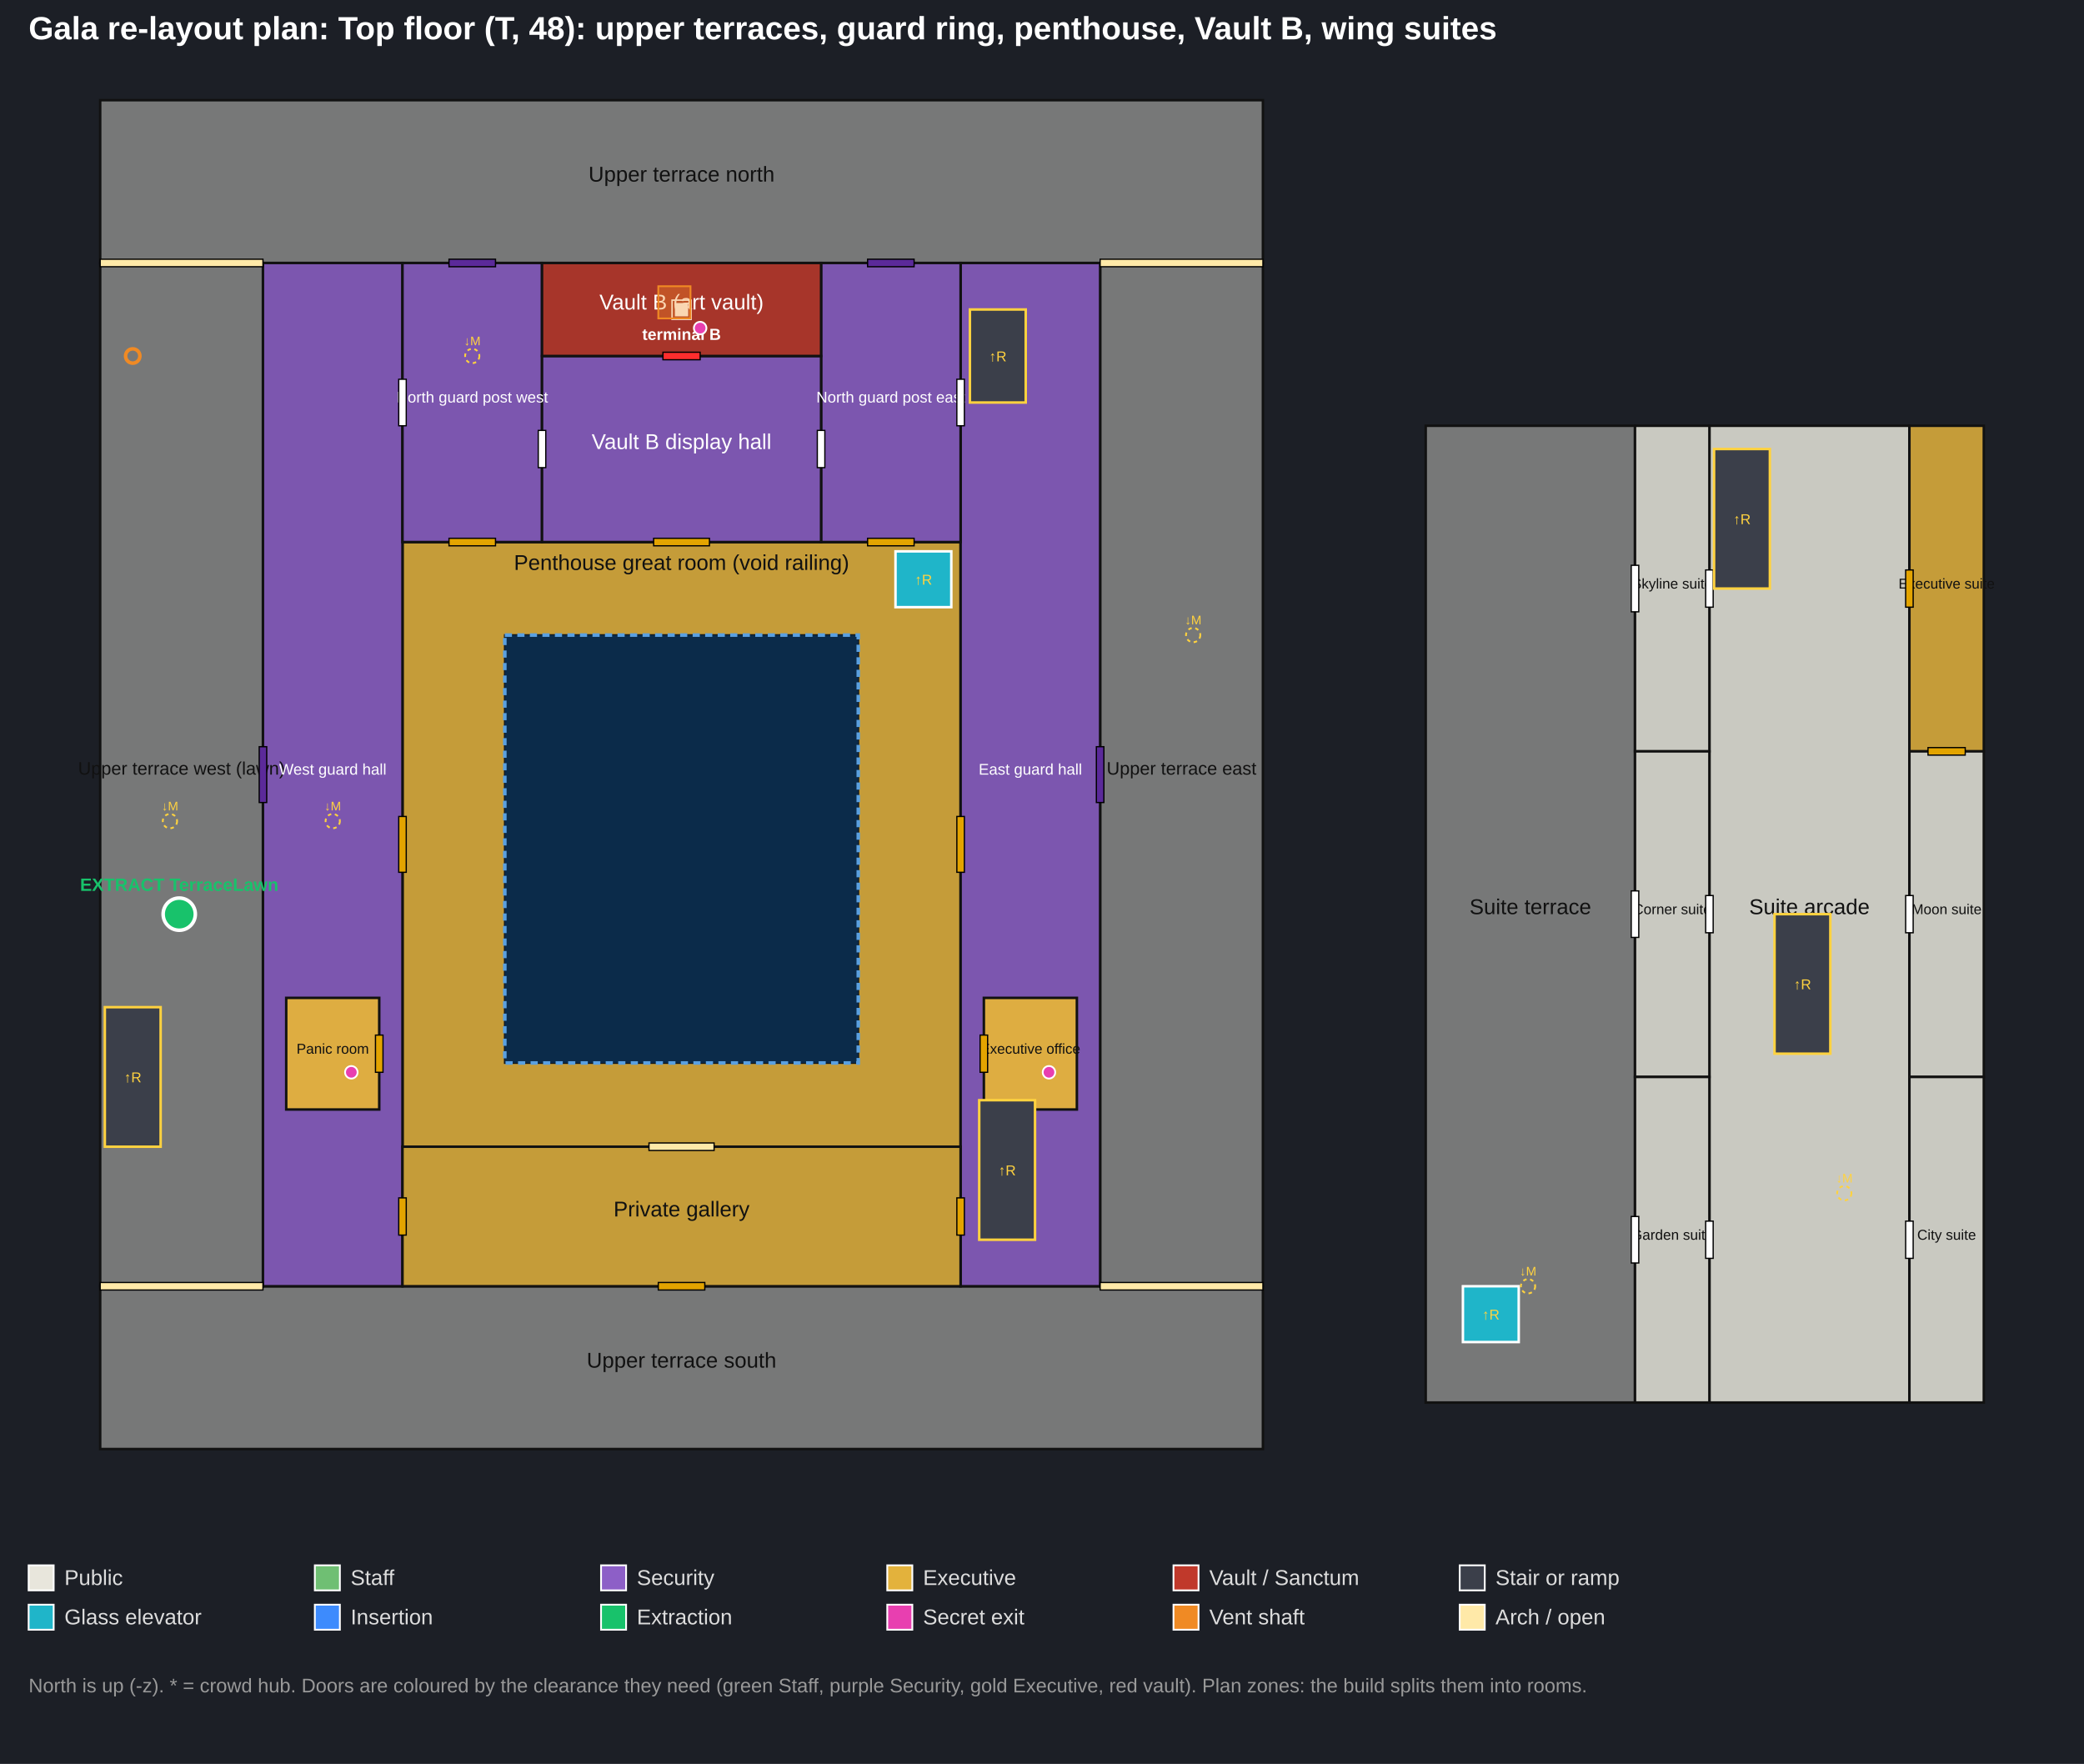
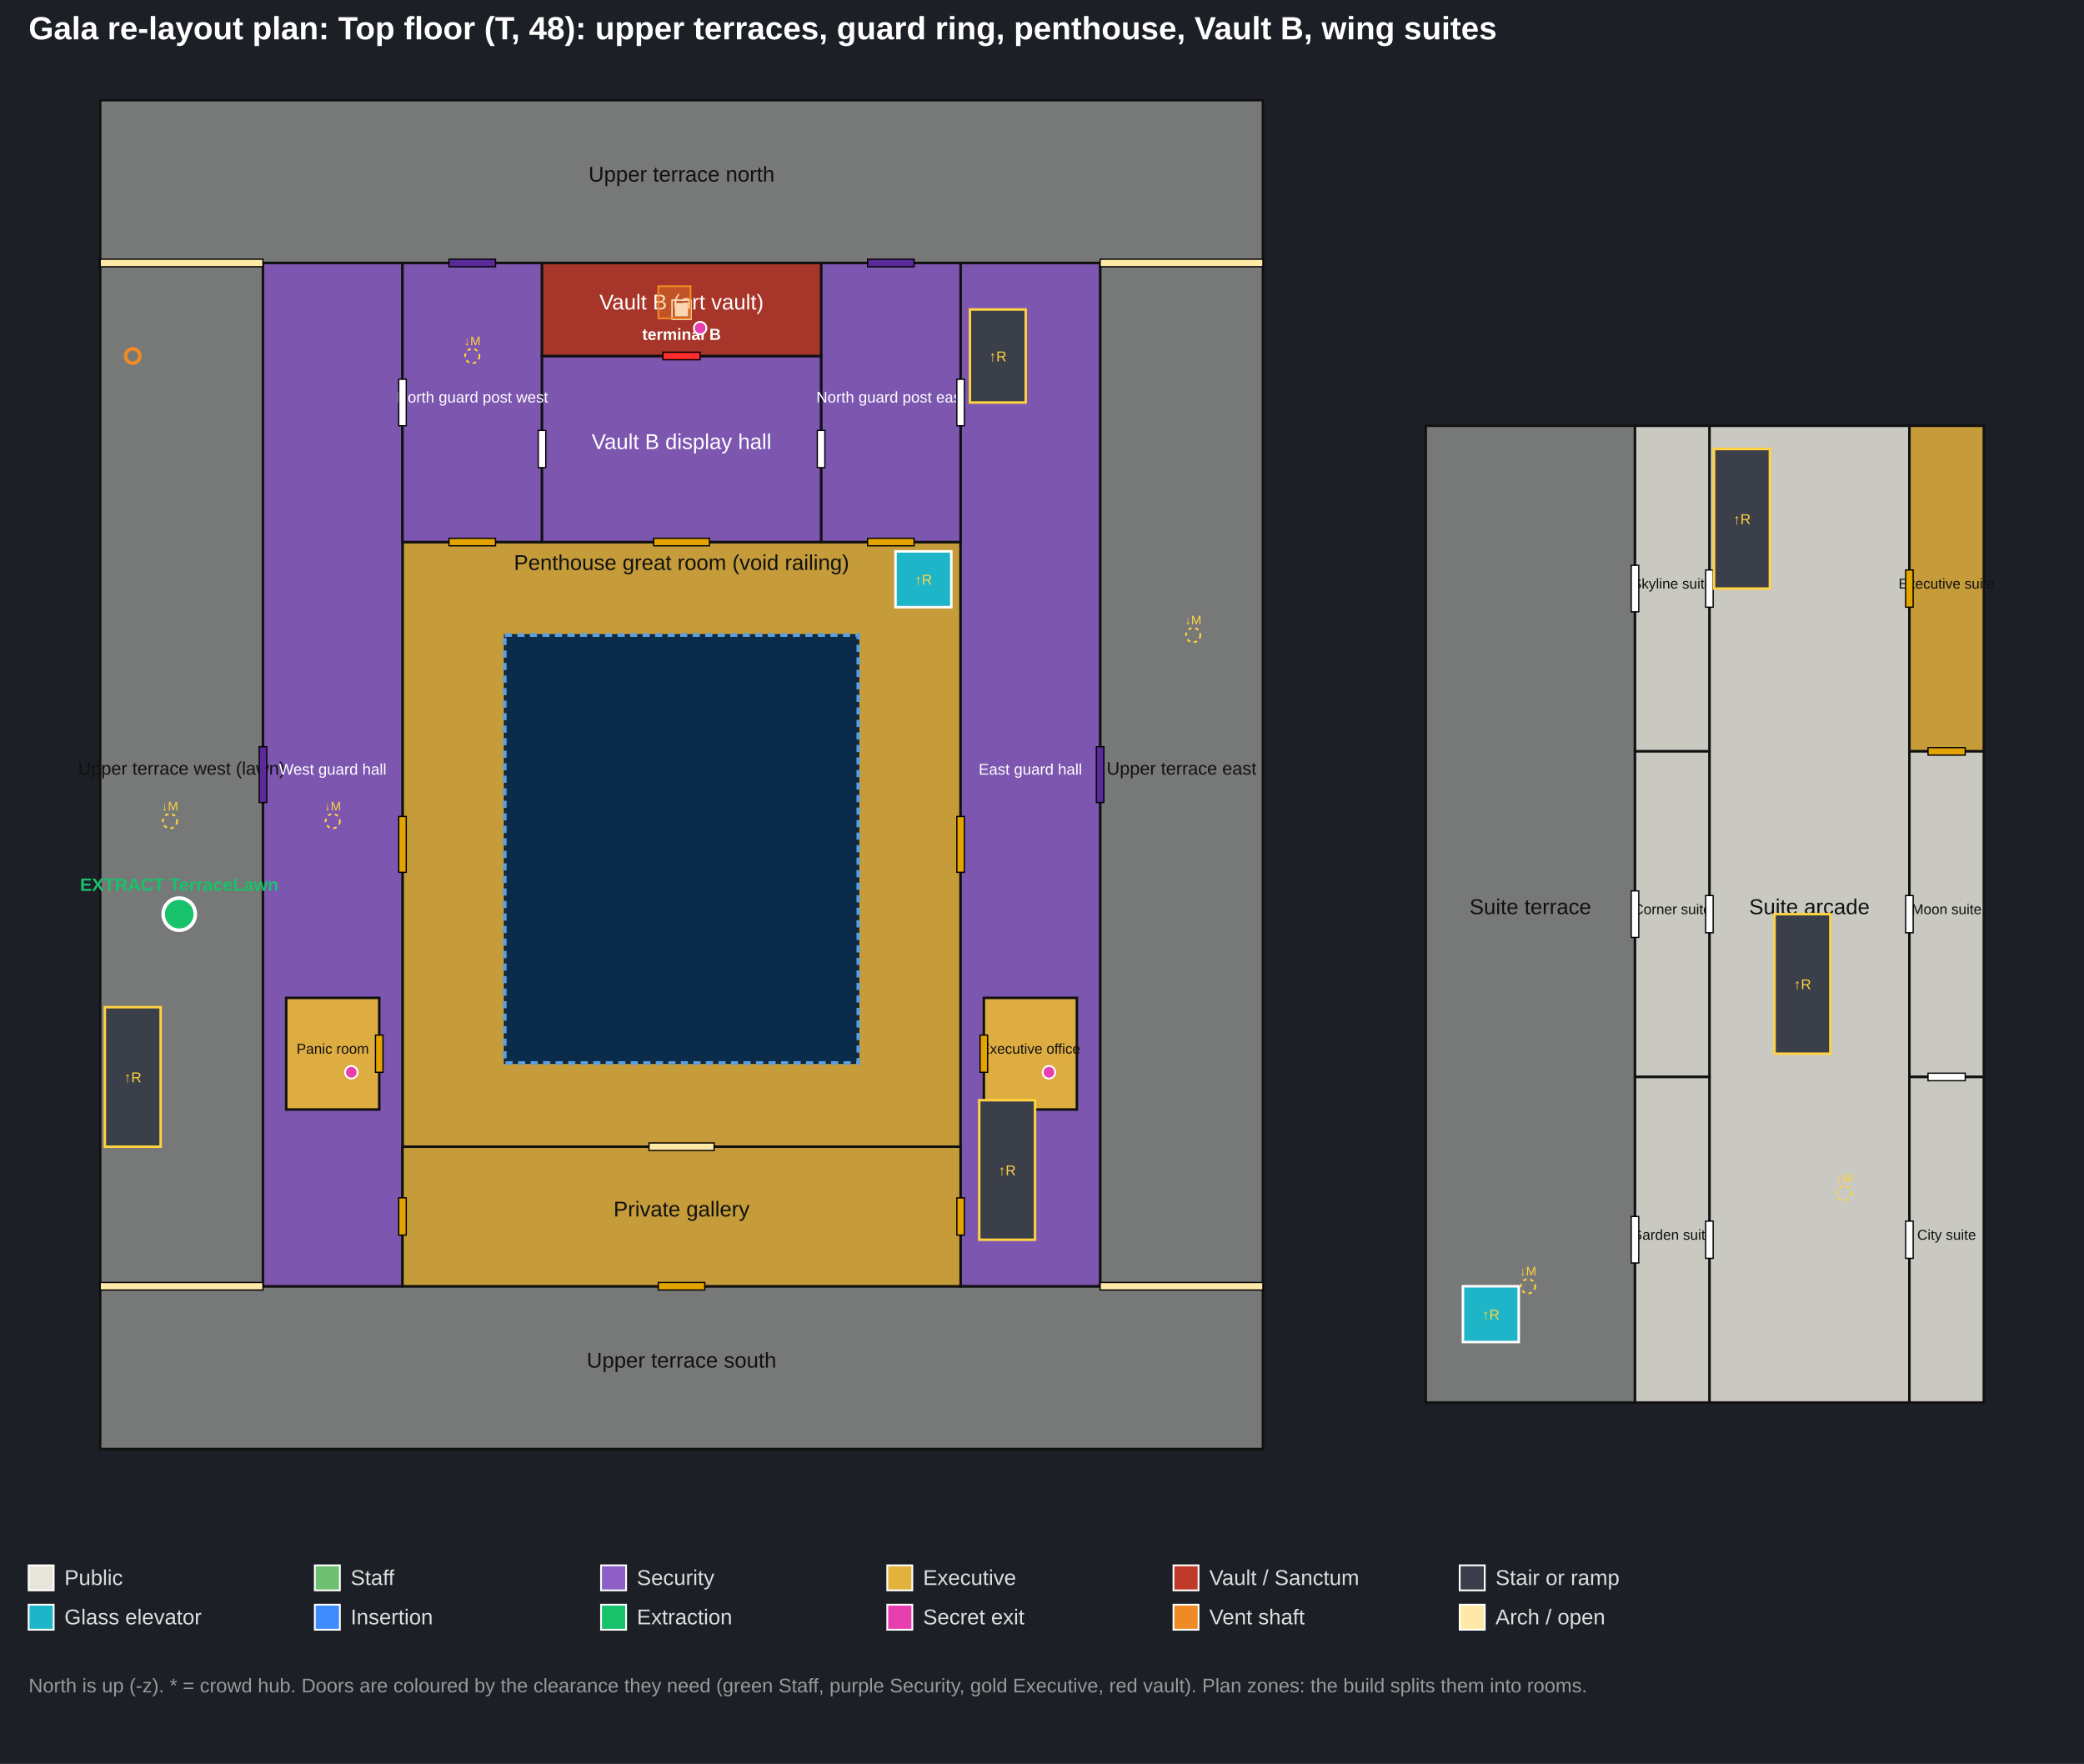
<svg xmlns="http://www.w3.org/2000/svg" width="1165" height="986" viewBox="0 0 1165 986" font-family="Segoe UI, Arial, sans-serif">
  <rect width="100%" height="100%" fill="#1c1f26" />
  <text x="16" y="22" fill="#fff" font-size="18" font-weight="700">Gala re-layout plan: Top floor (T, 48): upper terraces, guard ring, penthouse, Vault B, wing suites</text>
  <rect x="225.0" y="303.0" width="312.0" height="338.0" fill="#e3b23c" stroke="#111" fill-opacity="0.85" stroke-width="1.4" />
  <rect x="282.2" y="355.0" width="197.6" height="239.2" fill="#1c1f26" stroke="#111" />
  <rect x="56.0" y="56.0" width="650.0" height="91.0" fill="#e8e6dc" stroke="#111" fill-opacity="0.45" stroke-width="1.4" />
  <rect x="56.0" y="719.0" width="650.0" height="91.0" fill="#e8e6dc" stroke="#111" fill-opacity="0.45" stroke-width="1.4" />
  <rect x="56.0" y="147.0" width="91.0" height="572.0" fill="#e8e6dc" stroke="#111" fill-opacity="0.45" stroke-width="1.4" />
  <rect x="615.0" y="147.0" width="91.0" height="572.0" fill="#e8e6dc" stroke="#111" fill-opacity="0.45" stroke-width="1.4" />
  <rect x="147.0" y="147.0" width="78.0" height="572.0" fill="#8d5fc7" stroke="#111" fill-opacity="0.85" stroke-width="1.4" />
  <rect x="537.0" y="147.0" width="78.0" height="572.0" fill="#8d5fc7" stroke="#111" fill-opacity="0.85" stroke-width="1.4" />
  <rect x="225.0" y="147.0" width="78.0" height="156.0" fill="#8d5fc7" stroke="#111" fill-opacity="0.85" stroke-width="1.4" />
  <rect x="459.0" y="147.0" width="78.0" height="156.0" fill="#8d5fc7" stroke="#111" fill-opacity="0.85" stroke-width="1.4" />
  <rect x="303.0" y="199.0" width="156.0" height="104.0" fill="#8d5fc7" stroke="#111" fill-opacity="0.85" stroke-width="1.4" />
  <rect x="303.0" y="147.0" width="156.0" height="52.0" fill="#c0392b" stroke="#111" fill-opacity="0.85" stroke-width="1.4" />
  <rect x="225.0" y="641.0" width="312.0" height="78.0" fill="#e3b23c" stroke="#111" fill-opacity="0.85" stroke-width="1.4" />
  <rect x="797.0" y="238.0" width="117.0" height="546.0" fill="#e8e6dc" stroke="#111" fill-opacity="0.45" stroke-width="1.4" />
  <rect x="955.6" y="238.0" width="111.8" height="546.0" fill="#e8e6dc" stroke="#111" fill-opacity="0.85" stroke-width="1.4" />
  <rect x="914.0" y="238.0" width="41.6" height="182.0" fill="#e8e6dc" stroke="#111" fill-opacity="0.85" stroke-width="1.4" />
  <rect x="914.0" y="420.0" width="41.6" height="182.0" fill="#e8e6dc" stroke="#111" fill-opacity="0.85" stroke-width="1.4" />
  <rect x="914.0" y="602.0" width="41.6" height="182.0" fill="#e8e6dc" stroke="#111" fill-opacity="0.85" stroke-width="1.4" />
  <rect x="1067.4" y="238.0" width="41.6" height="182.0" fill="#e3b23c" stroke="#111" fill-opacity="0.85" stroke-width="1.4" />
  <rect x="1067.4" y="420.0" width="41.6" height="182.0" fill="#e8e6dc" stroke="#111" fill-opacity="0.85" stroke-width="1.4" />
  <rect x="1067.4" y="602.0" width="41.6" height="182.0" fill="#e8e6dc" stroke="#111" fill-opacity="0.85" stroke-width="1.4" />
  <rect x="160.0" y="557.8" width="52.0" height="62.4" fill="#e3b23c" stroke="#111" fill-opacity="0.95" stroke-width="1.4" />
  <rect x="550.0" y="557.8" width="52.0" height="62.4" fill="#e3b23c" stroke="#111" fill-opacity="0.95" stroke-width="1.4" />
  <rect x="282.2" y="355.0" width="197.6" height="239.2" fill="#0b2b4a" stroke="#5aa0e0" stroke-dasharray="4 3" stroke-width="2" />
  <text x="381.0" y="101.5" text-anchor="middle" font-size="12" fill="#111">Upper terrace north</text>
  <text x="381.0" y="764.5" text-anchor="middle" font-size="12" fill="#111">Upper terrace south</text>
  <text x="101.5" y="433.0" text-anchor="middle" font-size="10.111" fill="#111">Upper terrace west (lawn)</text>
  <text x="660.5" y="433.0" text-anchor="middle" font-size="10.111" fill="#111">Upper terrace east</text>
  <text x="186.0" y="433.0" text-anchor="middle" font-size="8.667" fill="#fff">West guard hall</text>
  <text x="576.0" y="433.0" text-anchor="middle" font-size="8.667" fill="#fff">East guard hall</text>
  <text x="264.0" y="225.0" text-anchor="middle" font-size="8.667" fill="#fff">North guard post west</text>
  <text x="498.0" y="225.0" text-anchor="middle" font-size="8.667" fill="#fff">North guard post east</text>
  <text x="381.0" y="251.0" text-anchor="middle" font-size="12" fill="#fff">Vault B display hall</text>
  <text x="381.0" y="173.0" text-anchor="middle" font-size="12" fill="#fff">Vault B (art vault)</text>
  <text x="381.0" y="318.6" text-anchor="middle" font-size="12" fill="#111">Penthouse great room (void railing)</text>
  <text x="381.0" y="680.0" text-anchor="middle" font-size="12" fill="#111">Private gallery</text>
  <text x="186.0" y="589.0" text-anchor="middle" font-size="8" fill="#111">Panic room</text>
  <text x="576.0" y="589.0" text-anchor="middle" font-size="8" fill="#111">Executive office</text>
  <text x="855.5" y="511.0" text-anchor="middle" font-size="12" fill="#111">Suite terrace</text>
  <text x="1011.5" y="511.0" text-anchor="middle" font-size="12" fill="#111">Suite arcade</text>
  <text x="934.8" y="329.0" text-anchor="middle" font-size="8" fill="#111">Skyline suite</text>
  <text x="934.8" y="511.0" text-anchor="middle" font-size="8" fill="#111">Corner suite</text>
  <text x="934.8" y="693.0" text-anchor="middle" font-size="8" fill="#111">Garden suite</text>
  <text x="1088.2" y="329.0" text-anchor="middle" font-size="8" fill="#111">Executive suite</text>
  <text x="1088.2" y="511.0" text-anchor="middle" font-size="8" fill="#111">Moon suite</text>
  <text x="1088.2" y="693.0" text-anchor="middle" font-size="8" fill="#111">City suite</text>
  <rect x="56.0" y="144.9" width="91.0" height="4.2" fill="#ffe9a8" stroke="#000" stroke-width="0.7" />
  <rect x="56.0" y="716.9" width="91.0" height="4.2" fill="#ffe9a8" stroke="#000" stroke-width="0.7" />
  <rect x="615.0" y="144.9" width="91.0" height="4.2" fill="#ffe9a8" stroke="#000" stroke-width="0.7" />
  <rect x="615.0" y="716.9" width="91.0" height="4.2" fill="#ffe9a8" stroke="#000" stroke-width="0.7" />
  <rect x="144.9" y="417.4" width="4.2" height="31.2" fill="#5b2a9a" stroke="#000" stroke-width="0.7" />
  <rect x="612.9" y="417.4" width="4.2" height="31.2" fill="#5b2a9a" stroke="#000" stroke-width="0.7" />
  <rect x="251.0" y="144.9" width="26.0" height="4.2" fill="#5b2a9a" stroke="#000" stroke-width="0.7" />
  <rect x="485.0" y="144.9" width="26.0" height="4.2" fill="#5b2a9a" stroke="#000" stroke-width="0.7" />
  <rect x="368.0" y="716.9" width="26.0" height="4.2" fill="#e3a400" stroke="#000" stroke-width="0.7" />
  <rect x="222.9" y="212.0" width="4.2" height="26.0" fill="#fff" stroke="#000" stroke-width="0.7" />
  <rect x="534.9" y="212.0" width="4.2" height="26.0" fill="#fff" stroke="#000" stroke-width="0.7" />
  <rect x="300.9" y="240.6" width="4.2" height="20.8" fill="#fff" stroke="#000" stroke-width="0.7" />
  <rect x="456.9" y="240.6" width="4.2" height="20.8" fill="#fff" stroke="#000" stroke-width="0.7" />
  <rect x="365.4" y="300.9" width="31.2" height="4.2" fill="#e3a400" stroke="#000" stroke-width="0.7" />
  <rect x="251.0" y="300.9" width="26.0" height="4.2" fill="#e3a400" stroke="#000" stroke-width="0.7" />
  <rect x="485.0" y="300.9" width="26.0" height="4.2" fill="#e3a400" stroke="#000" stroke-width="0.7" />
  <rect x="222.9" y="456.4" width="4.2" height="31.2" fill="#e3a400" stroke="#000" stroke-width="0.7" />
  <rect x="534.9" y="456.4" width="4.2" height="31.2" fill="#e3a400" stroke="#000" stroke-width="0.7" />
  <rect x="362.8" y="638.9" width="36.4" height="4.2" fill="#ffe9a8" stroke="#000" stroke-width="0.7" />
  <rect x="222.9" y="669.6" width="4.2" height="20.8" fill="#e3a400" stroke="#000" stroke-width="0.7" />
  <rect x="534.9" y="669.6" width="4.2" height="20.8" fill="#e3a400" stroke="#000" stroke-width="0.7" />
  <rect x="370.6" y="196.9" width="20.8" height="4.2" fill="#ff2d2d" stroke="#000" stroke-width="0.7" />
  <rect x="209.9" y="578.6" width="4.2" height="20.8" fill="#e3a400" stroke="#000" stroke-width="0.7" />
  <rect x="547.9" y="578.6" width="4.2" height="20.8" fill="#e3a400" stroke="#000" stroke-width="0.7" />
  <rect x="911.9" y="316.0" width="4.2" height="26.0" fill="#fff" stroke="#000" stroke-width="0.7" />
  <rect x="911.9" y="498.0" width="4.2" height="26.0" fill="#fff" stroke="#000" stroke-width="0.7" />
  <rect x="911.9" y="680.0" width="4.2" height="26.0" fill="#fff" stroke="#000" stroke-width="0.7" />
  <rect x="953.5" y="318.6" width="4.2" height="20.8" fill="#fff" stroke="#000" stroke-width="0.7" />
  <rect x="953.5" y="500.6" width="4.2" height="20.8" fill="#fff" stroke="#000" stroke-width="0.7" />
  <rect x="953.5" y="682.6" width="4.2" height="20.8" fill="#fff" stroke="#000" stroke-width="0.7" />
  <rect x="1065.3" y="318.6" width="4.2" height="20.8" fill="#e3a400" stroke="#000" stroke-width="0.7" />
+   <rect x="1077.8" y="599.9" width="20.8" height="4.2" fill="#fff" stroke="#000" stroke-width="0.7" />
  <rect x="1077.8" y="417.9" width="20.8" height="4.2" fill="#e3a400" stroke="#000" stroke-width="0.7" />
  <rect x="1065.3" y="500.6" width="4.2" height="20.8" fill="#fff" stroke="#000" stroke-width="0.7" />
  <rect x="1065.3" y="682.6" width="4.2" height="20.8" fill="#fff" stroke="#000" stroke-width="0.7" />
  <circle cx="95.0" cy="459.0" r="4" fill="none" stroke="#ffd23f" stroke-dasharray="2 2" />
  <text x="95.0" y="453.0" text-anchor="middle" font-size="7" fill="#ffd23f">↓M</text>
  <circle cx="667.0" cy="355.0" r="4" fill="none" stroke="#ffd23f" stroke-dasharray="2 2" />
  <text x="667.0" y="349.0" text-anchor="middle" font-size="7" fill="#ffd23f">↓M</text>
  <rect x="58.6" y="563.0" width="31.2" height="78.0" fill="#3b3f4a" stroke="#ffd23f" stroke-width="1.4" />
  <text x="74.2" y="605.0" text-anchor="middle" font-size="8" fill="#ffd23f">↑R</text>
  <circle cx="264.0" cy="199.0" r="4" fill="none" stroke="#ffd23f" stroke-dasharray="2 2" />
  <text x="264.0" y="193.0" text-anchor="middle" font-size="7" fill="#ffd23f">↓M</text>
  <rect x="542.2" y="173.0" width="31.2" height="52.0" fill="#3b3f4a" stroke="#ffd23f" stroke-width="1.4" />
  <text x="557.8" y="202.0" text-anchor="middle" font-size="8" fill="#ffd23f">↑R</text>
  <rect x="958.2" y="251.0" width="31.2" height="78.0" fill="#3b3f4a" stroke="#ffd23f" stroke-width="1.4" />
  <text x="973.8" y="293.0" text-anchor="middle" font-size="8" fill="#ffd23f">↑R</text>
  <rect x="547.4" y="615.0" width="31.2" height="78.0" fill="#3b3f4a" stroke="#ffd23f" stroke-width="1.4" />
  <text x="563.0" y="657.0" text-anchor="middle" font-size="8" fill="#ffd23f">↑R</text>
  <circle cx="186.0" cy="459.0" r="4" fill="none" stroke="#ffd23f" stroke-dasharray="2 2" />
  <text x="186.0" y="453.0" text-anchor="middle" font-size="7" fill="#ffd23f">↓M</text>
  <circle cx="1031.0" cy="667.0" r="4" fill="none" stroke="#ffd23f" stroke-dasharray="2 2" />
  <text x="1031.0" y="661.0" text-anchor="middle" font-size="7" fill="#ffd23f">↓M</text>
  <circle cx="833.4" cy="734.6" r="4" fill="none" stroke="#ffd23f" stroke-dasharray="2 2" />
  <text x="833.4" y="728.6" text-anchor="middle" font-size="7" fill="#ffd23f">↓M</text>
  <rect x="817.8" y="719.0" width="31.2" height="31.2" fill="#1fb5c9" stroke="#fff" stroke-width="1.4" />
  <text x="833.4" y="737.6" text-anchor="middle" font-size="8" fill="#ffd23f">↑R</text>
  <circle cx="854.2" cy="719.0" r="4" fill="none" stroke="#ffd23f" stroke-dasharray="2 2" />
  <text x="854.2" y="713.0" text-anchor="middle" font-size="7" fill="#ffd23f">↓M</text>
  <rect x="992.0" y="511.0" width="31.2" height="78.0" fill="#3b3f4a" stroke="#ffd23f" stroke-width="1.4" />
  <text x="1007.6" y="553.0" text-anchor="middle" font-size="8" fill="#ffd23f">↑R</text>
  <rect x="500.6" y="308.2" width="31.2" height="31.2" fill="#1fb5c9" stroke="#fff" stroke-width="1.4" />
  <text x="516.2" y="326.8" text-anchor="middle" font-size="8" fill="#ffd23f">↑R</text>
  <circle cx="74.2" cy="199.0" r="4" fill="none" stroke="#f08a24" stroke-width="2" />
  <text x="381.0" y="177.0" text-anchor="middle" font-size="15" fill="#fff" font-weight="900">▣</text>
  <text x="381.0" y="190.0" text-anchor="middle" font-size="9" fill="#fff" font-weight="700">terminal B</text>
  <circle cx="100.2" cy="511.0" r="9" fill="#18c26b" stroke="#fff" stroke-width="2" />
  <text x="100.2" y="498.0" text-anchor="middle" font-size="10" fill="#18c26b" font-weight="700">EXTRACT TerraceLawn</text>
  <circle cx="391.4" cy="183.4" r="3.5" fill="#e83fb0" stroke="#fff" />
  <circle cx="196.4" cy="599.4" r="3.5" fill="#e83fb0" stroke="#fff" />
  <circle cx="586.4" cy="599.4" r="3.5" fill="#e83fb0" stroke="#fff" />
  <rect x="368.0" y="160.0" width="18" height="18" fill="#f08a24" fill-opacity="0.35" stroke="#f08a24" />
  <rect x="16" y="875" width="14" height="14" fill="#e8e6dc" stroke="#fff" />
  <text x="36" y="886" fill="#ddd" font-size="12">Public</text>
  <rect x="176" y="875" width="14" height="14" fill="#6fbf73" stroke="#fff" />
  <text x="196" y="886" fill="#ddd" font-size="12">Staff</text>
  <rect x="336" y="875" width="14" height="14" fill="#8d5fc7" stroke="#fff" />
  <text x="356" y="886" fill="#ddd" font-size="12">Security</text>
  <rect x="496" y="875" width="14" height="14" fill="#e3b23c" stroke="#fff" />
  <text x="516" y="886" fill="#ddd" font-size="12">Executive</text>
  <rect x="656" y="875" width="14" height="14" fill="#c0392b" stroke="#fff" />
  <text x="676" y="886" fill="#ddd" font-size="12">Vault / Sanctum</text>
  <rect x="816" y="875" width="14" height="14" fill="#3b3f4a" stroke="#fff" />
  <text x="836" y="886" fill="#ddd" font-size="12">Stair or ramp</text>
  <rect x="16" y="897" width="14" height="14" fill="#1fb5c9" stroke="#fff" />
  <text x="36" y="908" fill="#ddd" font-size="12">Glass elevator</text>
  <rect x="176" y="897" width="14" height="14" fill="#3d8bfd" stroke="#fff" />
  <text x="196" y="908" fill="#ddd" font-size="12">Insertion</text>
  <rect x="336" y="897" width="14" height="14" fill="#18c26b" stroke="#fff" />
  <text x="356" y="908" fill="#ddd" font-size="12">Extraction</text>
  <rect x="496" y="897" width="14" height="14" fill="#e83fb0" stroke="#fff" />
  <text x="516" y="908" fill="#ddd" font-size="12">Secret exit</text>
  <rect x="656" y="897" width="14" height="14" fill="#f08a24" stroke="#fff" />
  <text x="676" y="908" fill="#ddd" font-size="12">Vent shaft</text>
  <rect x="816" y="897" width="14" height="14" fill="#ffe9a8" stroke="#fff" />
  <text x="836" y="908" fill="#ddd" font-size="12">Arch / open</text>
  <text x="16" y="946" fill="#999" font-size="11">North is up (-z). * = crowd hub. Doors are coloured by the clearance they need (green Staff, purple Security, gold Executive, red vault). Plan zones: the build splits them into rooms.</text>
</svg>
